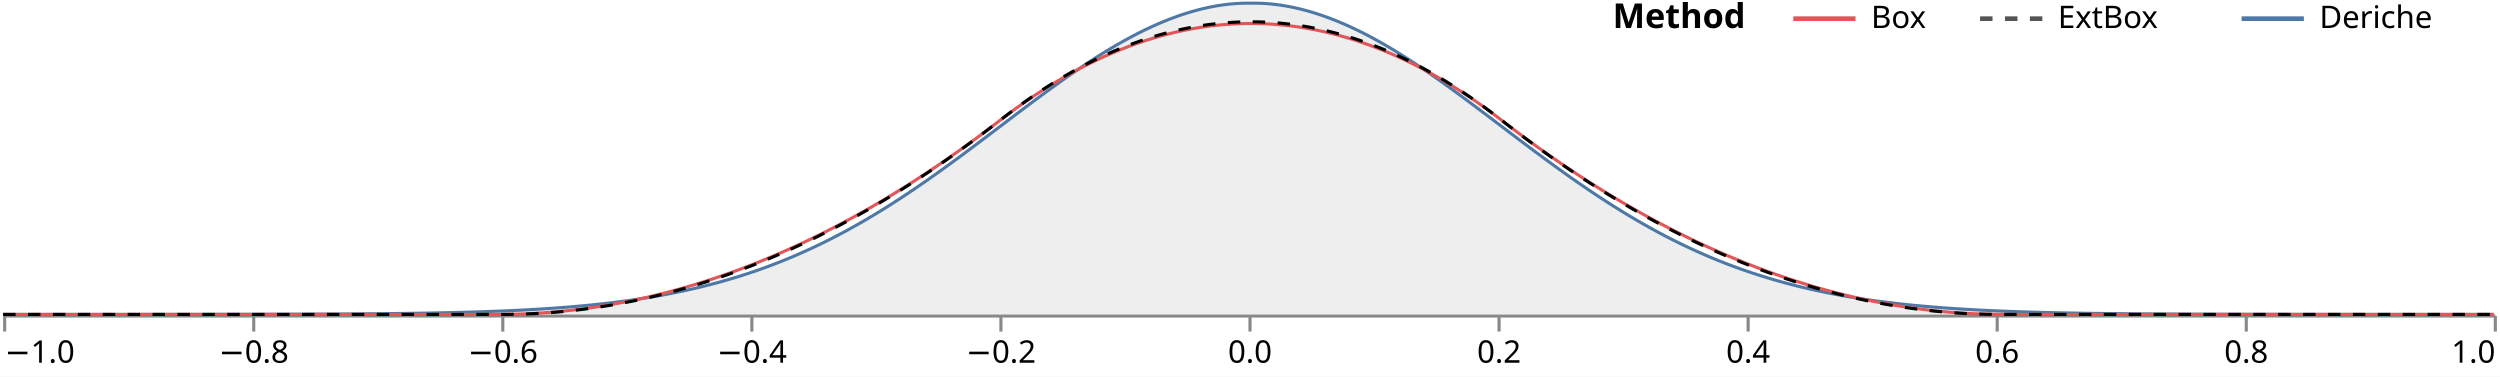
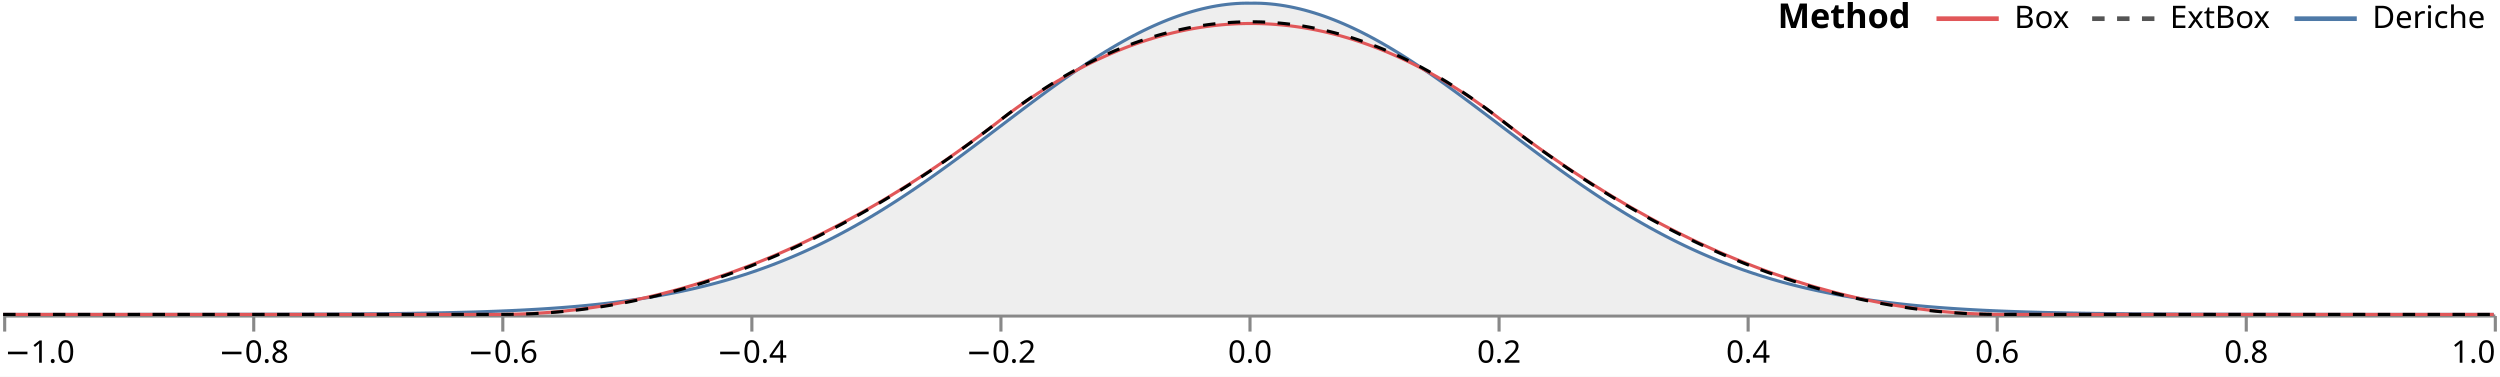
<svg xmlns="http://www.w3.org/2000/svg" version="1.1" class="marks" width="803" height="121" viewBox="0 0 803 121">
  <rect width="803" height="121" fill="white" />
  <g fill="none" stroke-miterlimit="10" transform="translate(1,1)">
    <g class="mark-group role-frame root" role="graphics-object" aria-roledescription="group mark container">
      <g transform="translate(0,0)">
        <path class="background" aria-hidden="true" d="M0,0h800v100h-800Z" />
        <g>
          <g class="mark-group role-axis" role="graphics-symbol" aria-roledescription="axis" aria-label="X-axis for a linear scale with values from −1.0 to 1.0">
            <g transform="translate(0.5,100.5)">
              <path class="background" aria-hidden="true" d="M0,0h0v0h0Z" pointer-events="none" />
              <g>
                <g class="mark-rule role-axis-tick" pointer-events="none">
                  <line transform="translate(0,0)" x2="0" y2="5" stroke="#888" stroke-width="1" opacity="1" />
                  <line transform="translate(80,0)" x2="0" y2="5" stroke="#888" stroke-width="1" opacity="1" />
                  <line transform="translate(160,0)" x2="0" y2="5" stroke="#888" stroke-width="1" opacity="1" />
                  <line transform="translate(240,0)" x2="0" y2="5" stroke="#888" stroke-width="1" opacity="1" />
                  <line transform="translate(320,0)" x2="0" y2="5" stroke="#888" stroke-width="1" opacity="1" />
                  <line transform="translate(400,0)" x2="0" y2="5" stroke="#888" stroke-width="1" opacity="1" />
                  <line transform="translate(480,0)" x2="0" y2="5" stroke="#888" stroke-width="1" opacity="1" />
                  <line transform="translate(560,0)" x2="0" y2="5" stroke="#888" stroke-width="1" opacity="1" />
                  <line transform="translate(640,0)" x2="0" y2="5" stroke="#888" stroke-width="1" opacity="1" />
                  <line transform="translate(720,0)" x2="0" y2="5" stroke="#888" stroke-width="1" opacity="1" />
                  <line transform="translate(800,0)" x2="0" y2="5" stroke="#888" stroke-width="1" opacity="1" />
                </g>
                <g class="mark-text role-axis-label" pointer-events="none">
                  <text text-anchor="start" transform="translate(0,15)" font-family="sans-serif" font-size="10px" fill="#000" opacity="1">−1.0</text>
                  <text text-anchor="middle" transform="translate(80,15)" font-family="sans-serif" font-size="10px" fill="#000" opacity="1">−0.8</text>
                  <text text-anchor="middle" transform="translate(160,15)" font-family="sans-serif" font-size="10px" fill="#000" opacity="1">−0.6</text>
                  <text text-anchor="middle" transform="translate(240,15)" font-family="sans-serif" font-size="10px" fill="#000" opacity="1">−0.4</text>
                  <text text-anchor="middle" transform="translate(320,15)" font-family="sans-serif" font-size="10px" fill="#000" opacity="1">−0.2</text>
                  <text text-anchor="middle" transform="translate(400,15)" font-family="sans-serif" font-size="10px" fill="#000" opacity="1">0.0</text>
                  <text text-anchor="middle" transform="translate(480,15)" font-family="sans-serif" font-size="10px" fill="#000" opacity="1">0.2</text>
                  <text text-anchor="middle" transform="translate(560,15)" font-family="sans-serif" font-size="10px" fill="#000" opacity="1">0.4</text>
                  <text text-anchor="middle" transform="translate(640,15)" font-family="sans-serif" font-size="10px" fill="#000" opacity="1">0.6</text>
                  <text text-anchor="middle" transform="translate(720,15)" font-family="sans-serif" font-size="10px" fill="#000" opacity="1">0.8</text>
                  <text text-anchor="end" transform="translate(800,15)" font-family="sans-serif" font-size="10px" fill="#000" opacity="1">1.0</text>
                </g>
                <g class="mark-rule role-axis-domain" pointer-events="none">
                  <line transform="translate(0,0)" x2="800" y2="0" stroke="#888" stroke-width="1" opacity="1" />
                </g>
              </g>
              <path class="foreground" aria-hidden="true" d="" pointer-events="none" display="none" />
            </g>
          </g>
          <g class="mark-group role-scope layer_0_pathgroup" role="graphics-object" aria-roledescription="group mark container" />
          <g class="mark-area role-mark layer_1_marks" role="graphics-object" aria-roledescription="area mark container">
            <path aria-label="x: −1; y: 2.90485684982e-8" role="graphics-symbol" aria-roledescription="area mark" d="M0,99.989L1.566,99.989L3.131,99.989L4.697,99.989L6.262,99.989L7.828,99.989L9.393,99.989L10.959,99.989L12.524,99.989L14.09,99.989L15.656,99.989L17.221,99.988L18.787,99.988L20.352,99.988L21.918,99.988L23.483,99.988L25.049,99.988L26.614,99.988L28.18,99.987L29.746,99.987L31.311,99.987L32.877,99.987L34.442,99.987L36.008,99.986L37.573,99.986L39.139,99.986L40.705,99.985L42.27,99.985L43.836,99.985L45.401,99.984L46.967,99.984L48.532,99.983L50.098,99.983L51.663,99.982L53.229,99.981L54.795,99.981L56.36,99.98L57.926,99.979L59.491,99.978L61.057,99.977L62.622,99.976L64.188,99.975L65.753,99.973L67.319,99.972L68.885,99.971L70.45,99.969L72.016,99.967L73.581,99.965L75.147,99.963L76.712,99.961L78.278,99.959L79.843,99.956L81.409,99.954L82.975,99.951L84.54,99.948L86.106,99.944L87.671,99.941L89.237,99.937L90.802,99.933L92.368,99.929L93.933,99.924L95.499,99.919L97.065,99.913L98.63,99.907L100.196,99.901L101.761,99.894L103.327,99.887L104.892,99.88L106.458,99.871L108.023,99.863L109.589,99.853L111.155,99.843L112.72,99.833L114.286,99.821L115.851,99.809L117.417,99.796L118.982,99.782L120.548,99.768L122.114,99.752L123.679,99.735L125.245,99.718L126.81,99.699L128.376,99.679L129.941,99.658L131.507,99.635L133.072,99.611L134.638,99.586L136.204,99.559L137.769,99.53L139.335,99.5L140.9,99.468L142.466,99.434L144.031,99.398L145.597,99.36L147.162,99.319L148.728,99.277L150.294,99.232L151.859,99.184L153.425,99.134L154.99,99.081L156.556,99.025L158.121,98.966L159.687,98.904L161.252,98.839L162.818,98.77L164.384,98.697L165.949,98.621L167.515,98.541L169.08,98.456L170.646,98.368L172.211,98.274L173.777,98.176L175.342,98.074L176.908,97.966L178.474,97.853L180.039,97.734L181.605,97.61L183.17,97.48L184.736,97.344L186.301,97.202L187.867,97.053L189.432,96.897L190.998,96.734L192.564,96.564L194.129,96.386L195.695,96.201L197.26,96.008L198.826,95.806L200.391,95.596L201.957,95.377L203.523,95.149L205.088,94.911L206.654,94.664L208.219,94.408L209.785,94.141L211.35,93.863L212.916,93.575L214.481,93.276L216.047,92.965L217.613,92.643L219.178,92.31L220.744,91.964L222.309,91.605L223.875,91.234L225.44,90.85L227.006,90.453L228.571,90.043L230.137,89.618L231.703,89.18L233.268,88.728L234.834,88.261L236.399,87.779L237.965,87.283L239.53,86.771L241.096,86.244L242.661,85.701L244.227,85.143L245.793,84.568L247.358,83.978L248.924,83.371L250.489,82.748L252.055,82.109L253.62,81.452L255.186,80.779L256.751,80.089L258.317,79.382L259.883,78.659L261.448,77.918L263.014,77.16L264.579,76.385L266.145,75.593L267.71,74.784L269.276,73.959L270.841,73.116L272.407,72.257L273.973,71.381L275.538,70.489L277.104,69.581L278.669,68.657L280.235,67.716L281.8,66.761L283.366,65.79L284.932,64.804L286.497,63.804L288.063,62.789L289.628,61.76L291.194,60.718L292.759,59.663L294.325,58.596L295.89,57.516L297.456,56.425L299.022,55.322L300.587,54.21L302.153,53.087L303.718,51.956L305.284,50.816L306.849,49.668L308.415,48.512L309.98,47.351L311.546,46.183L313.112,45.011L314.677,43.835L316.243,42.655L317.808,41.473L319.374,40.289L320.939,39.105L322.505,37.921L324.07,36.738L325.636,35.556L327.202,34.378L328.767,33.204L330.333,32.035L331.898,30.872L333.464,29.715L335.029,28.567L336.595,27.427L338.16,26.297L339.726,25.178L341.292,24.072L342.857,22.978L344.423,21.898L345.988,20.833L347.554,19.785L349.119,18.753L350.685,17.74L352.25,16.746L353.816,15.771L355.382,14.818L356.947,13.887L358.513,12.979L360.078,12.095L361.644,11.236L363.209,10.403L364.775,9.596L366.341,8.817L367.906,8.066L369.472,7.345L371.037,6.653L372.603,5.992L374.168,5.362L375.734,4.765L377.299,4.2L378.865,3.669L380.431,3.172L381.996,2.709L383.562,2.281L385.127,1.889L386.693,1.533L388.258,1.213L389.824,0.93L391.389,0.684L392.955,0.476L394.521,0.305L396.086,0.171L397.652,0.076L399.217,0.019L400.783,0L402.348,0.019L403.914,0.076L405.479,0.171L407.045,0.305L408.611,0.476L410.176,0.684L411.742,0.93L413.307,1.213L414.873,1.533L416.438,1.889L418.004,2.281L419.569,2.709L421.135,3.172L422.701,3.669L424.266,4.2L425.832,4.765L427.397,5.362L428.963,5.992L430.528,6.653L432.094,7.345L433.659,8.066L435.225,8.817L436.791,9.596L438.356,10.403L439.922,11.236L441.487,12.095L443.053,12.979L444.618,13.887L446.184,14.818L447.75,15.771L449.315,16.746L450.881,17.74L452.446,18.753L454.012,19.785L455.577,20.833L457.143,21.898L458.708,22.978L460.274,24.072L461.84,25.178L463.405,26.297L464.971,27.427L466.536,28.567L468.102,29.715L469.667,30.872L471.233,32.035L472.798,33.204L474.364,34.378L475.93,35.556L477.495,36.738L479.061,37.921L480.626,39.105L482.192,40.289L483.757,41.473L485.323,42.655L486.888,43.835L488.454,45.011L490.02,46.183L491.585,47.351L493.151,48.512L494.716,49.668L496.282,50.816L497.847,51.956L499.413,53.087L500.978,54.21L502.544,55.322L504.11,56.425L505.675,57.516L507.241,58.596L508.806,59.663L510.372,60.718L511.937,61.76L513.503,62.789L515.068,63.804L516.634,64.804L518.2,65.79L519.765,66.761L521.331,67.716L522.896,68.657L524.462,69.581L526.027,70.489L527.593,71.381L529.159,72.257L530.724,73.116L532.29,73.959L533.855,74.784L535.421,75.593L536.986,76.385L538.552,77.16L540.117,77.918L541.683,78.659L543.249,79.382L544.814,80.089L546.38,80.779L547.945,81.452L549.511,82.109L551.076,82.748L552.642,83.371L554.207,83.978L555.773,84.568L557.339,85.143L558.904,85.701L560.47,86.244L562.035,86.771L563.601,87.283L565.166,87.779L566.732,88.261L568.297,88.728L569.863,89.18L571.429,89.618L572.994,90.043L574.56,90.453L576.125,90.85L577.691,91.234L579.256,91.605L580.822,91.964L582.387,92.31L583.953,92.643L585.519,92.965L587.084,93.276L588.65,93.575L590.215,93.863L591.781,94.141L593.346,94.408L594.912,94.664L596.477,94.911L598.043,95.149L599.609,95.377L601.174,95.596L602.74,95.806L604.305,96.008L605.871,96.201L607.436,96.386L609.002,96.564L610.568,96.734L612.133,96.897L613.699,97.053L615.264,97.202L616.83,97.344L618.395,97.48L619.961,97.61L621.526,97.734L623.092,97.853L624.658,97.966L626.223,98.074L627.789,98.176L629.354,98.274L630.92,98.368L632.485,98.456L634.051,98.541L635.616,98.621L637.182,98.697L638.748,98.77L640.313,98.839L641.879,98.904L643.444,98.966L645.01,99.025L646.575,99.081L648.141,99.134L649.706,99.184L651.272,99.232L652.838,99.277L654.403,99.319L655.969,99.36L657.534,99.398L659.1,99.434L660.665,99.468L662.231,99.5L663.796,99.53L665.362,99.559L666.928,99.586L668.493,99.611L670.059,99.635L671.624,99.658L673.19,99.679L674.755,99.699L676.321,99.718L677.886,99.735L679.452,99.752L681.018,99.768L682.583,99.782L684.149,99.796L685.714,99.809L687.28,99.821L688.845,99.833L690.411,99.843L691.977,99.853L693.542,99.863L695.108,99.871L696.673,99.88L698.239,99.887L699.804,99.894L701.37,99.901L702.935,99.907L704.501,99.913L706.067,99.919L707.632,99.924L709.198,99.929L710.763,99.933L712.329,99.937L713.894,99.941L715.46,99.944L717.025,99.948L718.591,99.951L720.157,99.954L721.722,99.956L723.288,99.959L724.853,99.961L726.419,99.963L727.984,99.965L729.55,99.967L731.115,99.969L732.681,99.971L734.247,99.972L735.812,99.973L737.378,99.975L738.943,99.976L740.509,99.977L742.074,99.978L743.64,99.979L745.205,99.98L746.771,99.981L748.337,99.981L749.902,99.982L751.468,99.983L753.033,99.983L754.599,99.984L756.164,99.984L757.73,99.985L759.295,99.985L760.861,99.985L762.427,99.986L763.992,99.986L765.558,99.986L767.123,99.987L768.689,99.987L770.254,99.987L771.82,99.987L773.386,99.987L774.951,99.988L776.517,99.988L778.082,99.988L779.648,99.988L781.213,99.988L782.779,99.988L784.344,99.988L785.91,99.989L787.476,99.989L789.041,99.989L790.607,99.989L792.172,99.989L793.738,99.989L795.303,99.989L796.869,99.989L798.434,99.989L800,99.989L800,99.99L798.434,99.99L796.869,99.99L795.303,99.99L793.738,99.99L792.172,99.99L790.607,99.99L789.041,99.99L787.476,99.99L785.91,99.99L784.344,99.99L782.779,99.99L781.213,99.99L779.648,99.99L778.082,99.99L776.517,99.99L774.951,99.99L773.386,99.99L771.82,99.99L770.254,99.99L768.689,99.99L767.123,99.99L765.558,99.99L763.992,99.99L762.427,99.99L760.861,99.99L759.295,99.99L757.73,99.99L756.164,99.99L754.599,99.99L753.033,99.99L751.468,99.99L749.902,99.99L748.337,99.99L746.771,99.99L745.205,99.99L743.64,99.99L742.074,99.99L740.509,99.99L738.943,99.99L737.378,99.99L735.812,99.99L734.247,99.99L732.681,99.99L731.115,99.99L729.55,99.99L727.984,99.99L726.419,99.99L724.853,99.99L723.288,99.99L721.722,99.99L720.157,99.99L718.591,99.99L717.025,99.99L715.46,99.99L713.894,99.99L712.329,99.99L710.763,99.99L709.198,99.99L707.632,99.99L706.067,99.99L704.501,99.99L702.935,99.99L701.37,99.99L699.804,99.99L698.239,99.99L696.673,99.99L695.108,99.99L693.542,99.99L691.977,99.99L690.411,99.99L688.845,99.99L687.28,99.99L685.714,99.99L684.149,99.99L682.583,99.99L681.018,99.99L679.452,99.99L677.886,99.99L676.321,99.99L674.755,99.99L673.19,99.99L671.624,99.99L670.059,99.99L668.493,99.99L666.928,99.99L665.362,99.99L663.796,99.99L662.231,99.99L660.665,99.99L659.1,99.99L657.534,99.99L655.969,99.99L654.403,99.99L652.838,99.99L651.272,99.99L649.706,99.99L648.141,99.99L646.575,99.99L645.01,99.99L643.444,99.99L641.879,99.99L640.313,99.99L638.748,99.99L637.182,99.99L635.616,99.99L634.051,99.99L632.485,99.99L630.92,99.99L629.354,99.99L627.789,99.99L626.223,99.99L624.658,99.99L623.092,99.99L621.526,99.99L619.961,99.99L618.395,99.99L616.83,99.99L615.264,99.99L613.699,99.99L612.133,99.99L610.568,99.99L609.002,99.99L607.436,99.99L605.871,99.99L604.305,99.99L602.74,99.99L601.174,99.99L599.609,99.99L598.043,99.99L596.477,99.99L594.912,99.99L593.346,99.99L591.781,99.99L590.215,99.99L588.65,99.99L587.084,99.99L585.519,99.99L583.953,99.99L582.387,99.99L580.822,99.99L579.256,99.99L577.691,99.99L576.125,99.99L574.56,99.99L572.994,99.99L571.429,99.99L569.863,99.99L568.297,99.99L566.732,99.99L565.166,99.99L563.601,99.99L562.035,99.99L560.47,99.99L558.904,99.99L557.339,99.99L555.773,99.99L554.207,99.99L552.642,99.99L551.076,99.99L549.511,99.99L547.945,99.99L546.38,99.99L544.814,99.99L543.249,99.99L541.683,99.99L540.117,99.99L538.552,99.99L536.986,99.99L535.421,99.99L533.855,99.99L532.29,99.99L530.724,99.99L529.159,99.99L527.593,99.99L526.027,99.99L524.462,99.99L522.896,99.99L521.331,99.99L519.765,99.99L518.2,99.99L516.634,99.99L515.068,99.99L513.503,99.99L511.937,99.99L510.372,99.99L508.806,99.99L507.241,99.99L505.675,99.99L504.11,99.99L502.544,99.99L500.978,99.99L499.413,99.99L497.847,99.99L496.282,99.99L494.716,99.99L493.151,99.99L491.585,99.99L490.02,99.99L488.454,99.99L486.888,99.99L485.323,99.99L483.757,99.99L482.192,99.99L480.626,99.99L479.061,99.99L477.495,99.99L475.93,99.99L474.364,99.99L472.798,99.99L471.233,99.99L469.667,99.99L468.102,99.99L466.536,99.99L464.971,99.99L463.405,99.99L461.84,99.99L460.274,99.99L458.708,99.99L457.143,99.99L455.577,99.99L454.012,99.99L452.446,99.99L450.881,99.99L449.315,99.99L447.75,99.99L446.184,99.99L444.618,99.99L443.053,99.99L441.487,99.99L439.922,99.99L438.356,99.99L436.791,99.99L435.225,99.99L433.659,99.99L432.094,99.99L430.528,99.99L428.963,99.99L427.397,99.99L425.832,99.99L424.266,99.99L422.701,99.99L421.135,99.99L419.569,99.99L418.004,99.99L416.438,99.99L414.873,99.99L413.307,99.99L411.742,99.99L410.176,99.99L408.611,99.99L407.045,99.99L405.479,99.99L403.914,99.99L402.348,99.99L400.783,99.99L399.217,99.99L397.652,99.99L396.086,99.99L394.521,99.99L392.955,99.99L391.389,99.99L389.824,99.99L388.258,99.99L386.693,99.99L385.127,99.99L383.562,99.99L381.996,99.99L380.431,99.99L378.865,99.99L377.299,99.99L375.734,99.99L374.168,99.99L372.603,99.99L371.037,99.99L369.472,99.99L367.906,99.99L366.341,99.99L364.775,99.99L363.209,99.99L361.644,99.99L360.078,99.99L358.513,99.99L356.947,99.99L355.382,99.99L353.816,99.99L352.25,99.99L350.685,99.99L349.119,99.99L347.554,99.99L345.988,99.99L344.423,99.99L342.857,99.99L341.292,99.99L339.726,99.99L338.16,99.99L336.595,99.99L335.029,99.99L333.464,99.99L331.898,99.99L330.333,99.99L328.767,99.99L327.202,99.99L325.636,99.99L324.07,99.99L322.505,99.99L320.939,99.99L319.374,99.99L317.808,99.99L316.243,99.99L314.677,99.99L313.112,99.99L311.546,99.99L309.98,99.99L308.415,99.99L306.849,99.99L305.284,99.99L303.718,99.99L302.153,99.99L300.587,99.99L299.022,99.99L297.456,99.99L295.89,99.99L294.325,99.99L292.759,99.99L291.194,99.99L289.628,99.99L288.063,99.99L286.497,99.99L284.932,99.99L283.366,99.99L281.8,99.99L280.235,99.99L278.669,99.99L277.104,99.99L275.538,99.99L273.973,99.99L272.407,99.99L270.841,99.99L269.276,99.99L267.71,99.99L266.145,99.99L264.579,99.99L263.014,99.99L261.448,99.99L259.883,99.99L258.317,99.99L256.751,99.99L255.186,99.99L253.62,99.99L252.055,99.99L250.489,99.99L248.924,99.99L247.358,99.99L245.793,99.99L244.227,99.99L242.661,99.99L241.096,99.99L239.53,99.99L237.965,99.99L236.399,99.99L234.834,99.99L233.268,99.99L231.703,99.99L230.137,99.99L228.571,99.99L227.006,99.99L225.44,99.99L223.875,99.99L222.309,99.99L220.744,99.99L219.178,99.99L217.613,99.99L216.047,99.99L214.481,99.99L212.916,99.99L211.35,99.99L209.785,99.99L208.219,99.99L206.654,99.99L205.088,99.99L203.523,99.99L201.957,99.99L200.391,99.99L198.826,99.99L197.26,99.99L195.695,99.99L194.129,99.99L192.564,99.99L190.998,99.99L189.432,99.99L187.867,99.99L186.301,99.99L184.736,99.99L183.17,99.99L181.605,99.99L180.039,99.99L178.474,99.99L176.908,99.99L175.342,99.99L173.777,99.99L172.211,99.99L170.646,99.99L169.08,99.99L167.515,99.99L165.949,99.99L164.384,99.99L162.818,99.99L161.252,99.99L159.687,99.99L158.121,99.99L156.556,99.99L154.99,99.99L153.425,99.99L151.859,99.99L150.294,99.99L148.728,99.99L147.162,99.99L145.597,99.99L144.031,99.99L142.466,99.99L140.9,99.99L139.335,99.99L137.769,99.99L136.204,99.99L134.638,99.99L133.072,99.99L131.507,99.99L129.941,99.99L128.376,99.99L126.81,99.99L125.245,99.99L123.679,99.99L122.114,99.99L120.548,99.99L118.982,99.99L117.417,99.99L115.851,99.99L114.286,99.99L112.72,99.99L111.155,99.99L109.589,99.99L108.023,99.99L106.458,99.99L104.892,99.99L103.327,99.99L101.761,99.99L100.196,99.99L98.63,99.99L97.065,99.99L95.499,99.99L93.933,99.99L92.368,99.99L90.802,99.99L89.237,99.99L87.671,99.99L86.106,99.99L84.54,99.99L82.975,99.99L81.409,99.99L79.843,99.99L78.278,99.99L76.712,99.99L75.147,99.99L73.581,99.99L72.016,99.99L70.45,99.99L68.885,99.99L67.319,99.99L65.753,99.99L64.188,99.99L62.622,99.99L61.057,99.99L59.491,99.99L57.926,99.99L56.36,99.99L54.795,99.99L53.229,99.99L51.663,99.99L50.098,99.99L48.532,99.99L46.967,99.99L45.401,99.99L43.836,99.99L42.27,99.99L40.705,99.99L39.139,99.99L37.573,99.99L36.008,99.99L34.442,99.99L32.877,99.99L31.311,99.99L29.746,99.99L28.18,99.99L26.614,99.99L25.049,99.99L23.483,99.99L21.918,99.99L20.352,99.99L18.787,99.99L17.221,99.99L15.656,99.99L14.09,99.99L12.524,99.99L10.959,99.99L9.393,99.99L7.828,99.99L6.262,99.99L4.697,99.99L3.131,99.99L1.566,99.99L0,99.99Z" fill="#ddd" opacity="0.5" />
          </g>
          <g class="mark-line role-mark layer_2_marks" role="graphics-object" aria-roledescription="line mark container">
            <path aria-label="x: −1; y: −8.17079139354e-7" role="graphics-symbol" aria-roledescription="line mark" d="M0,100L1.566,100L3.131,99.999L4.697,99.999L6.262,99.999L7.828,99.998L9.393,99.998L10.959,99.997L12.524,99.997L14.09,99.996L15.656,99.996L17.221,99.995L18.787,99.995L20.352,99.994L21.918,99.993L23.483,99.993L25.049,99.992L26.614,99.991L28.18,99.991L29.746,99.99L31.311,99.989L32.877,99.988L34.442,99.988L36.008,99.987L37.573,99.986L39.139,99.985L40.705,99.984L42.27,99.983L43.836,99.982L45.401,99.981L46.967,99.98L48.532,99.979L50.098,99.978L51.663,99.977L53.229,99.976L54.795,99.974L56.36,99.973L57.926,99.972L59.491,99.97L61.057,99.969L62.622,99.967L64.188,99.966L65.753,99.964L67.319,99.962L68.885,99.96L70.45,99.959L72.016,99.957L73.581,99.954L75.147,99.952L76.712,99.95L78.278,99.947L79.843,99.945L81.409,99.942L82.975,99.939L84.54,99.936L86.106,99.932L87.671,99.929L89.237,99.925L90.802,99.921L92.368,99.917L93.933,99.912L95.499,99.907L97.065,99.902L98.63,99.896L100.196,99.89L101.761,99.884L103.327,99.877L104.892,99.87L106.458,99.862L108.023,99.854L109.589,99.845L111.155,99.836L112.72,99.825L114.286,99.815L115.851,99.803L117.417,99.791L118.982,99.778L120.548,99.764L122.114,99.749L123.679,99.733L125.245,99.716L126.81,99.698L128.376,99.678L129.941,99.658L131.507,99.636L133.072,99.613L134.638,99.588L136.204,99.562L137.769,99.534L139.335,99.505L140.9,99.473L142.466,99.44L144.031,99.404L145.597,99.367L147.162,99.327L148.728,99.285L150.294,99.241L151.859,99.194L153.425,99.144L154.99,99.092L156.556,99.036L158.121,98.977L159.687,98.916L161.252,98.85L162.818,98.782L164.384,98.709L165.949,98.633L167.515,98.553L169.08,98.468L170.646,98.379L172.211,98.286L173.777,98.188L175.342,98.085L176.908,97.976L178.474,97.863L180.039,97.744L181.605,97.619L183.17,97.489L184.736,97.352L186.301,97.209L187.867,97.059L189.432,96.902L190.998,96.739L192.564,96.568L194.129,96.389L195.695,96.203L197.26,96.009L198.826,95.806L200.391,95.595L201.957,95.375L203.523,95.146L205.088,94.907L206.654,94.659L208.219,94.401L209.785,94.133L211.35,93.855L212.916,93.566L214.481,93.266L216.047,92.954L217.613,92.631L219.178,92.297L220.744,91.95L222.309,91.591L223.875,91.22L225.44,90.835L227.006,90.437L228.571,90.027L230.137,89.602L231.703,89.163L233.268,88.711L234.834,88.244L236.399,87.762L237.965,87.266L239.53,86.754L241.096,86.227L242.661,85.685L244.227,85.127L245.793,84.553L247.358,83.964L248.924,83.358L250.489,82.735L252.055,82.096L253.62,81.441L255.186,80.769L256.751,80.08L258.317,79.374L259.883,78.651L261.448,77.912L263.014,77.155L264.579,76.381L266.145,75.59L267.71,74.783L269.276,73.958L270.841,73.116L272.407,72.258L273.973,71.383L275.538,70.492L277.104,69.584L278.669,68.661L280.235,67.721L281.8,66.766L283.366,65.795L284.932,64.809L286.497,63.809L288.063,62.794L289.628,61.765L291.194,60.723L292.759,59.667L294.325,58.599L295.89,57.518L297.456,56.426L299.022,55.322L300.587,54.208L302.153,53.084L303.718,51.951L305.284,50.809L306.849,49.659L308.415,48.502L309.98,47.338L311.546,46.169L313.112,44.995L314.677,43.816L316.243,42.634L317.808,41.45L319.374,40.264L320.939,39.078L322.505,37.892L324.07,36.707L325.636,35.524L327.202,34.344L328.767,33.169L330.333,31.998L331.898,30.834L333.464,29.677L335.029,28.528L336.595,27.388L338.16,26.259L339.726,25.14L341.292,24.034L342.857,22.941L344.423,21.863L345.988,20.8L347.554,19.753L349.119,18.723L350.685,17.712L352.25,16.72L353.816,15.748L355.382,14.797L356.947,13.869L358.513,12.963L360.078,12.081L361.644,11.224L363.209,10.392L364.775,9.587L366.341,8.808L367.906,8.058L369.472,7.336L371.037,6.644L372.603,5.981L374.168,5.35L375.734,4.75L377.299,4.182L378.865,3.646L380.431,3.145L381.996,2.677L383.562,2.244L385.127,1.847L386.693,1.487L388.258,1.163L389.824,0.877L391.389,0.631L392.955,0.424L394.521,0.258L396.086,0.134L397.652,0.053L399.217,0.018L400.783,0.028L402.348,0.018L403.914,0.053L405.479,0.134L407.045,0.258L408.611,0.424L410.176,0.631L411.742,0.877L413.307,1.163L414.873,1.487L416.438,1.847L418.004,2.244L419.569,2.677L421.135,3.145L422.701,3.646L424.266,4.182L425.832,4.75L427.397,5.35L428.963,5.981L430.528,6.644L432.094,7.336L433.659,8.058L435.225,8.808L436.791,9.587L438.356,10.392L439.922,11.224L441.487,12.081L443.053,12.963L444.618,13.869L446.184,14.797L447.75,15.748L449.315,16.72L450.881,17.712L452.446,18.723L454.012,19.753L455.577,20.8L457.143,21.863L458.708,22.941L460.274,24.034L461.84,25.14L463.405,26.259L464.971,27.388L466.536,28.528L468.102,29.677L469.667,30.834L471.233,31.998L472.798,33.169L474.364,34.344L475.93,35.524L477.495,36.707L479.061,37.892L480.626,39.078L482.192,40.264L483.757,41.45L485.323,42.634L486.888,43.816L488.454,44.995L490.02,46.169L491.585,47.338L493.151,48.502L494.716,49.659L496.282,50.809L497.847,51.951L499.413,53.084L500.978,54.208L502.544,55.322L504.11,56.426L505.675,57.518L507.241,58.599L508.806,59.667L510.372,60.723L511.937,61.765L513.503,62.794L515.068,63.809L516.634,64.809L518.2,65.795L519.765,66.766L521.331,67.721L522.896,68.661L524.462,69.584L526.027,70.492L527.593,71.383L529.159,72.258L530.724,73.116L532.29,73.958L533.855,74.783L535.421,75.59L536.986,76.381L538.552,77.155L540.117,77.912L541.683,78.651L543.249,79.374L544.814,80.08L546.38,80.769L547.945,81.441L549.511,82.096L551.076,82.735L552.642,83.358L554.207,83.964L555.773,84.553L557.339,85.127L558.904,85.685L560.47,86.227L562.035,86.754L563.601,87.266L565.166,87.762L566.732,88.244L568.297,88.711L569.863,89.163L571.429,89.602L572.994,90.027L574.56,90.437L576.125,90.835L577.691,91.22L579.256,91.591L580.822,91.95L582.387,92.297L583.953,92.631L585.519,92.954L587.084,93.266L588.65,93.566L590.215,93.855L591.781,94.133L593.346,94.401L594.912,94.659L596.477,94.907L598.043,95.146L599.609,95.375L601.174,95.595L602.74,95.806L604.305,96.009L605.871,96.203L607.436,96.389L609.002,96.568L610.568,96.739L612.133,96.902L613.699,97.059L615.264,97.209L616.83,97.352L618.395,97.489L619.961,97.619L621.526,97.744L623.092,97.863L624.658,97.976L626.223,98.085L627.789,98.188L629.354,98.286L630.92,98.379L632.485,98.468L634.051,98.553L635.616,98.633L637.182,98.709L638.748,98.782L640.313,98.85L641.879,98.916L643.444,98.977L645.01,99.036L646.575,99.092L648.141,99.144L649.706,99.194L651.272,99.241L652.838,99.285L654.403,99.327L655.969,99.367L657.534,99.404L659.1,99.44L660.665,99.473L662.231,99.505L663.796,99.534L665.362,99.562L666.928,99.588L668.493,99.613L670.059,99.636L671.624,99.658L673.19,99.678L674.755,99.698L676.321,99.716L677.886,99.733L679.452,99.749L681.018,99.764L682.583,99.778L684.149,99.791L685.714,99.803L687.28,99.815L688.845,99.825L690.411,99.836L691.977,99.845L693.542,99.854L695.108,99.862L696.673,99.87L698.239,99.877L699.804,99.884L701.37,99.89L702.935,99.896L704.501,99.902L706.067,99.907L707.632,99.912L709.198,99.917L710.763,99.921L712.329,99.925L713.894,99.929L715.46,99.932L717.025,99.936L718.591,99.939L720.157,99.942L721.722,99.945L723.288,99.947L724.853,99.95L726.419,99.952L727.984,99.954L729.55,99.957L731.115,99.959L732.681,99.96L734.247,99.962L735.812,99.964L737.378,99.966L738.943,99.967L740.509,99.969L742.074,99.97L743.64,99.972L745.205,99.973L746.771,99.974L748.337,99.976L749.902,99.977L751.468,99.978L753.033,99.979L754.599,99.98L756.164,99.981L757.73,99.982L759.295,99.983L760.861,99.984L762.427,99.985L763.992,99.986L765.558,99.987L767.123,99.988L768.689,99.988L770.254,99.989L771.82,99.99L773.386,99.991L774.951,99.991L776.517,99.992L778.082,99.993L779.648,99.993L781.213,99.994L782.779,99.995L784.344,99.995L785.91,99.996L787.476,99.996L789.041,99.997L790.607,99.997L792.172,99.998L793.738,99.998L795.303,99.999L796.869,99.999L798.434,99.999L800,100" stroke="#4e79a7" stroke-width="1" />
          </g>
          <g class="mark-line role-mark layer_3_marks" role="graphics-object" aria-roledescription="line mark container">
            <path aria-label="x: −1; y: 0" role="graphics-symbol" aria-roledescription="line mark" d="M0,99.99L1.566,99.99L3.131,99.99L4.697,99.99L6.262,99.99L7.828,99.99L9.393,99.99L10.959,99.99L12.524,99.99L14.09,99.99L15.656,99.99L17.221,99.99L18.787,99.99L20.352,99.99L21.918,99.99L23.483,99.99L25.049,99.99L26.614,99.99L28.18,99.99L29.746,99.99L31.311,99.99L32.877,99.99L34.442,99.99L36.008,99.99L37.573,99.99L39.139,99.99L40.705,99.99L42.27,99.99L43.836,99.99L45.401,99.99L46.967,99.99L48.532,99.99L50.098,99.99L51.663,99.99L53.229,99.99L54.795,99.99L56.36,99.99L57.926,99.99L59.491,99.99L61.057,99.99L62.622,99.99L64.188,99.99L65.753,99.99L67.319,99.99L68.885,99.99L70.45,99.99L72.016,99.99L73.581,99.99L75.147,99.99L76.712,99.99L78.278,99.99L79.843,99.99L81.409,99.99L82.975,99.99L84.54,99.99L86.106,99.99L87.671,99.99L89.237,99.99L90.802,99.99L92.368,99.99L93.933,99.99L95.499,99.99L97.065,99.99L98.63,99.99L100.196,99.99L101.761,99.99L103.327,99.99L104.892,99.99L106.458,99.99L108.023,99.99L109.589,99.99L111.155,99.99L112.72,99.99L114.286,99.99L115.851,99.99L117.417,99.99L118.982,99.99L120.548,99.99L122.114,99.99L123.679,99.99L125.245,99.99L126.81,99.99L128.376,99.99L129.941,99.99L131.507,99.99L133.072,99.99L134.638,99.99L136.204,99.99L137.769,99.99L139.335,99.99L140.9,99.99L142.466,99.99L144.031,99.99L145.597,99.99L147.162,99.99L148.728,99.99L150.294,99.99L151.859,99.99L153.425,99.99L154.99,99.99L156.556,99.99L158.121,99.99L159.687,99.99L161.252,99.978L162.818,99.954L164.384,99.919L165.949,99.872L167.515,99.813L169.08,99.743L170.646,99.661L172.211,99.567L173.777,99.461L175.342,99.344L176.908,99.214L178.474,99.073L180.039,98.921L181.605,98.756L183.17,98.58L184.736,98.392L186.301,98.193L187.867,97.981L189.432,97.758L190.998,97.523L192.564,97.277L194.129,97.018L195.695,96.748L197.26,96.466L198.826,96.173L200.391,95.867L201.957,95.55L203.523,95.222L205.088,94.881L206.654,94.529L208.219,94.165L209.785,93.789L211.35,93.401L212.916,93.002L214.481,92.591L216.047,92.168L217.613,91.734L219.178,91.287L220.744,90.829L222.309,90.36L223.875,89.878L225.44,89.385L227.006,88.88L228.571,88.363L230.137,87.835L231.703,87.294L233.268,86.742L234.834,86.179L236.399,85.603L237.965,85.016L239.53,84.417L241.096,83.807L242.661,83.184L244.227,82.55L245.793,81.904L247.358,81.246L248.924,80.577L250.489,79.896L252.055,79.203L253.62,78.498L255.186,77.782L256.751,77.054L258.317,76.314L259.883,75.562L261.448,74.799L263.014,74.024L264.579,73.237L266.145,72.439L267.71,71.628L269.276,70.806L270.841,69.972L272.407,69.127L273.973,68.269L275.538,67.4L277.104,66.52L278.669,65.627L280.235,64.723L281.8,63.807L283.366,62.879L284.932,61.94L286.497,60.988L288.063,60.025L289.628,59.051L291.194,58.064L292.759,57.066L294.325,56.056L295.89,55.034L297.456,54.001L299.022,52.955L300.587,51.899L302.153,50.83L303.718,49.749L305.284,48.657L306.849,47.553L308.415,46.438L309.98,45.31L311.546,44.171L313.112,43.02L314.677,41.858L316.243,40.683L317.808,39.497L319.374,38.299L320.939,37.09L322.505,35.903L324.07,34.741L325.636,33.602L327.202,32.486L328.767,31.394L330.333,30.325L331.898,29.28L333.464,28.258L335.029,27.26L336.595,26.285L338.16,25.334L339.726,24.406L341.292,23.502L342.857,22.621L344.423,21.764L345.988,20.93L347.554,20.12L349.119,19.333L350.685,18.57L352.25,17.83L353.816,17.113L355.382,16.42L356.947,15.751L358.513,15.105L360.078,14.483L361.644,13.884L363.209,13.308L364.775,12.756L366.341,12.228L367.906,11.723L369.472,11.241L371.037,10.783L372.603,10.349L374.168,9.938L375.734,9.55L377.299,9.186L378.865,8.846L380.431,8.529L381.996,8.235L383.562,7.965L385.127,7.718L386.693,7.495L388.258,7.296L389.824,7.119L391.389,6.967L392.955,6.837L394.521,6.732L396.086,6.65L397.652,6.591L399.217,6.556L400.783,6.544L402.348,6.556L403.914,6.591L405.479,6.65L407.045,6.732L408.611,6.837L410.176,6.967L411.742,7.119L413.307,7.296L414.873,7.495L416.438,7.718L418.004,7.965L419.569,8.235L421.135,8.529L422.701,8.846L424.266,9.186L425.832,9.55L427.397,9.938L428.963,10.349L430.528,10.783L432.094,11.241L433.659,11.723L435.225,12.228L436.791,12.756L438.356,13.308L439.922,13.884L441.487,14.483L443.053,15.105L444.618,15.751L446.184,16.42L447.75,17.113L449.315,17.83L450.881,18.57L452.446,19.333L454.012,20.12L455.577,20.93L457.143,21.764L458.708,22.621L460.274,23.502L461.84,24.406L463.405,25.334L464.971,26.285L466.536,27.26L468.102,28.258L469.667,29.28L471.233,30.325L472.798,31.394L474.364,32.486L475.93,33.602L477.495,34.741L479.061,35.903L480.626,37.09L482.192,38.299L483.757,39.497L485.323,40.683L486.888,41.858L488.454,43.02L490.02,44.171L491.585,45.31L493.151,46.438L494.716,47.553L496.282,48.657L497.847,49.749L499.413,50.83L500.978,51.899L502.544,52.955L504.11,54.001L505.675,55.034L507.241,56.056L508.806,57.066L510.372,58.064L511.937,59.051L513.503,60.025L515.068,60.988L516.634,61.94L518.2,62.879L519.765,63.807L521.331,64.723L522.896,65.627L524.462,66.52L526.027,67.4L527.593,68.269L529.159,69.127L530.724,69.972L532.29,70.806L533.855,71.628L535.421,72.439L536.986,73.237L538.552,74.024L540.117,74.799L541.683,75.562L543.249,76.314L544.814,77.054L546.38,77.782L547.945,78.498L549.511,79.203L551.076,79.896L552.642,80.577L554.207,81.246L555.773,81.904L557.339,82.55L558.904,83.184L560.47,83.807L562.035,84.417L563.601,85.016L565.166,85.603L566.732,86.179L568.297,86.742L569.863,87.294L571.429,87.835L572.994,88.363L574.56,88.88L576.125,89.385L577.691,89.878L579.256,90.36L580.822,90.829L582.387,91.287L583.953,91.734L585.519,92.168L587.084,92.591L588.65,93.002L590.215,93.401L591.781,93.789L593.346,94.165L594.912,94.529L596.477,94.881L598.043,95.222L599.609,95.55L601.174,95.867L602.74,96.173L604.305,96.466L605.871,96.748L607.436,97.018L609.002,97.277L610.568,97.523L612.133,97.758L613.699,97.981L615.264,98.193L616.83,98.392L618.395,98.58L619.961,98.756L621.526,98.921L623.092,99.073L624.658,99.214L626.223,99.344L627.789,99.461L629.354,99.567L630.92,99.661L632.485,99.743L634.051,99.813L635.616,99.872L637.182,99.919L638.748,99.954L640.313,99.978L641.879,99.99L643.444,99.99L645.01,99.99L646.575,99.99L648.141,99.99L649.706,99.99L651.272,99.99L652.838,99.99L654.403,99.99L655.969,99.99L657.534,99.99L659.1,99.99L660.665,99.99L662.231,99.99L663.796,99.99L665.362,99.99L666.928,99.99L668.493,99.99L670.059,99.99L671.624,99.99L673.19,99.99L674.755,99.99L676.321,99.99L677.886,99.99L679.452,99.99L681.018,99.99L682.583,99.99L684.149,99.99L685.714,99.99L687.28,99.99L688.845,99.99L690.411,99.99L691.977,99.99L693.542,99.99L695.108,99.99L696.673,99.99L698.239,99.99L699.804,99.99L701.37,99.99L702.935,99.99L704.501,99.99L706.067,99.99L707.632,99.99L709.198,99.99L710.763,99.99L712.329,99.99L713.894,99.99L715.46,99.99L717.025,99.99L718.591,99.99L720.157,99.99L721.722,99.99L723.288,99.99L724.853,99.99L726.419,99.99L727.984,99.99L729.55,99.99L731.115,99.99L732.681,99.99L734.247,99.99L735.812,99.99L737.378,99.99L738.943,99.99L740.509,99.99L742.074,99.99L743.64,99.99L745.205,99.99L746.771,99.99L748.337,99.99L749.902,99.99L751.468,99.99L753.033,99.99L754.599,99.99L756.164,99.99L757.73,99.99L759.295,99.99L760.861,99.99L762.427,99.99L763.992,99.99L765.558,99.99L767.123,99.99L768.689,99.99L770.254,99.99L771.82,99.99L773.386,99.99L774.951,99.99L776.517,99.99L778.082,99.99L779.648,99.99L781.213,99.99L782.779,99.99L784.344,99.99L785.91,99.99L787.476,99.99L789.041,99.99L790.607,99.99L792.172,99.99L793.738,99.99L795.303,99.99L796.869,99.99L798.434,99.99L800,99.99" stroke="#e15759" stroke-width="1" />
          </g>
          <g class="mark-line role-mark layer_4_marks" role="graphics-object" aria-roledescription="line mark container">
            <path aria-label="x: −1; y: 0" role="graphics-symbol" aria-roledescription="line mark" d="M0,99.99L1.566,99.99L3.131,99.99L4.697,99.99L6.262,99.99L7.828,99.99L9.393,99.99L10.959,99.99L12.524,99.99L14.09,99.99L15.656,99.99L17.221,99.99L18.787,99.99L20.352,99.99L21.918,99.99L23.483,99.99L25.049,99.99L26.614,99.99L28.18,99.99L29.746,99.99L31.311,99.99L32.877,99.99L34.442,99.99L36.008,99.99L37.573,99.99L39.139,99.99L40.705,99.99L42.27,99.99L43.836,99.99L45.401,99.99L46.967,99.99L48.532,99.99L50.098,99.99L51.663,99.99L53.229,99.99L54.795,99.99L56.36,99.99L57.926,99.99L59.491,99.99L61.057,99.99L62.622,99.99L64.188,99.99L65.753,99.99L67.319,99.99L68.885,99.99L70.45,99.99L72.016,99.99L73.581,99.99L75.147,99.99L76.712,99.99L78.278,99.99L79.843,99.99L81.409,99.99L82.975,99.99L84.54,99.99L86.106,99.99L87.671,99.99L89.237,99.99L90.802,99.99L92.368,99.99L93.933,99.99L95.499,99.99L97.065,99.99L98.63,99.99L100.196,99.99L101.761,99.99L103.327,99.99L104.892,99.99L106.458,99.99L108.023,99.99L109.589,99.99L111.155,99.99L112.72,99.99L114.286,99.99L115.851,99.99L117.417,99.99L118.982,99.99L120.548,99.99L122.114,99.99L123.679,99.99L125.245,99.99L126.81,99.99L128.376,99.99L129.941,99.99L131.507,99.99L133.072,99.99L134.638,99.99L136.204,99.99L137.769,99.99L139.335,99.99L140.9,99.99L142.466,99.99L144.031,99.99L145.597,99.99L147.162,99.99L148.728,99.99L150.294,99.99L151.859,99.99L153.425,99.99L154.99,99.99L156.556,99.99L158.121,99.99L159.687,99.99L161.252,99.985L162.818,99.972L164.384,99.947L165.949,99.91L167.515,99.861L169.08,99.801L170.646,99.728L172.211,99.643L173.777,99.546L175.342,99.438L176.908,99.317L178.474,99.185L180.039,99.04L181.605,98.884L183.17,98.715L184.736,98.535L186.301,98.342L187.867,98.138L189.432,97.922L190.998,97.694L192.564,97.454L194.129,97.201L195.695,96.937L197.26,96.661L198.826,96.373L200.391,96.074L201.957,95.762L203.523,95.438L205.088,95.102L206.654,94.754L208.219,94.395L209.785,94.023L211.35,93.639L212.916,93.244L214.481,92.836L216.047,92.417L217.613,91.986L219.178,91.542L220.744,91.087L222.309,90.62L223.875,90.14L225.44,89.649L227.006,89.146L228.571,88.631L230.137,88.104L231.703,87.565L233.268,87.014L234.834,86.451L236.399,85.876L237.965,85.289L239.53,84.691L241.096,84.08L242.661,83.457L244.227,82.823L245.793,82.176L247.358,81.517L248.924,80.847L250.489,80.165L252.055,79.47L253.62,78.764L255.186,78.045L256.751,77.315L258.317,76.573L259.883,75.819L261.448,75.053L263.014,74.275L264.579,73.485L266.145,72.683L267.71,71.869L269.276,71.043L270.841,70.205L272.407,69.355L273.973,68.493L275.538,67.62L277.104,66.734L278.669,65.836L280.235,64.927L281.8,64.005L283.366,63.072L284.932,62.126L286.497,61.169L288.063,60.2L289.628,59.218L291.194,58.225L292.759,57.22L294.325,56.203L295.89,55.174L297.456,54.133L299.022,53.08L300.587,52.015L302.153,50.938L303.718,49.849L305.284,48.748L306.849,47.635L308.415,46.51L309.98,45.374L311.546,44.225L313.112,43.064L314.677,41.892L316.243,40.707L317.808,39.511L319.374,38.302L320.939,37.087L322.505,35.882L324.07,34.699L325.636,33.539L327.202,32.404L328.767,31.292L330.333,30.204L331.898,29.14L333.464,28.1L335.029,27.084L336.595,26.092L338.16,25.124L339.726,24.179L341.292,23.259L342.857,22.362L344.423,21.49L345.988,20.641L347.554,19.816L349.119,19.015L350.685,18.238L352.25,17.485L353.816,16.756L355.382,16.05L356.947,15.369L358.513,14.712L360.078,14.078L361.644,13.468L363.209,12.883L364.775,12.321L366.341,11.783L367.906,11.269L369.472,10.779L371.037,10.312L372.603,9.87L374.168,9.452L375.734,9.057L377.299,8.687L378.865,8.34L380.431,8.017L381.996,7.718L383.562,7.443L385.127,7.192L386.693,6.965L388.258,6.762L389.824,6.583L391.389,6.427L392.955,6.296L394.521,6.188L396.086,6.105L397.652,6.045L399.217,6.009L400.783,5.997L402.348,6.009L403.914,6.045L405.479,6.105L407.045,6.188L408.611,6.296L410.176,6.427L411.742,6.583L413.307,6.762L414.873,6.965L416.438,7.192L418.004,7.443L419.569,7.718L421.135,8.017L422.701,8.34L424.266,8.687L425.832,9.057L427.397,9.452L428.963,9.87L430.528,10.312L432.094,10.779L433.659,11.269L435.225,11.783L436.791,12.321L438.356,12.883L439.922,13.468L441.487,14.078L443.053,14.712L444.618,15.369L446.184,16.05L447.75,16.756L449.315,17.485L450.881,18.238L452.446,19.015L454.012,19.816L455.577,20.641L457.143,21.49L458.708,22.362L460.274,23.259L461.84,24.179L463.405,25.124L464.971,26.092L466.536,27.084L468.102,28.1L469.667,29.14L471.233,30.204L472.798,31.292L474.364,32.404L475.93,33.539L477.495,34.699L479.061,35.882L480.626,37.087L482.192,38.302L483.757,39.511L485.323,40.707L486.888,41.892L488.454,43.064L490.02,44.225L491.585,45.374L493.151,46.51L494.716,47.635L496.282,48.748L497.847,49.849L499.413,50.938L500.978,52.015L502.544,53.08L504.11,54.133L505.675,55.174L507.241,56.203L508.806,57.22L510.372,58.225L511.937,59.218L513.503,60.2L515.068,61.169L516.634,62.126L518.2,63.072L519.765,64.005L521.331,64.927L522.896,65.836L524.462,66.734L526.027,67.62L527.593,68.493L529.159,69.355L530.724,70.205L532.29,71.043L533.855,71.869L535.421,72.683L536.986,73.485L538.552,74.275L540.117,75.053L541.683,75.819L543.249,76.573L544.814,77.315L546.38,78.045L547.945,78.764L549.511,79.47L551.076,80.165L552.642,80.847L554.207,81.517L555.773,82.176L557.339,82.823L558.904,83.457L560.47,84.08L562.035,84.691L563.601,85.289L565.166,85.876L566.732,86.451L568.297,87.014L569.863,87.565L571.429,88.104L572.994,88.631L574.56,89.146L576.125,89.649L577.691,90.14L579.256,90.62L580.822,91.087L582.387,91.542L583.953,91.986L585.519,92.417L587.084,92.836L588.65,93.244L590.215,93.639L591.781,94.023L593.346,94.395L594.912,94.754L596.477,95.102L598.043,95.438L599.609,95.762L601.174,96.074L602.74,96.373L604.305,96.661L605.871,96.937L607.436,97.201L609.002,97.454L610.568,97.694L612.133,97.922L613.699,98.138L615.264,98.342L616.83,98.535L618.395,98.715L619.961,98.884L621.526,99.04L623.092,99.185L624.658,99.317L626.223,99.438L627.789,99.546L629.354,99.643L630.92,99.728L632.485,99.801L634.051,99.861L635.616,99.91L637.182,99.947L638.748,99.972L640.313,99.985L641.879,99.99L643.444,99.99L645.01,99.99L646.575,99.99L648.141,99.99L649.706,99.99L651.272,99.99L652.838,99.99L654.403,99.99L655.969,99.99L657.534,99.99L659.1,99.99L660.665,99.99L662.231,99.99L663.796,99.99L665.362,99.99L666.928,99.99L668.493,99.99L670.059,99.99L671.624,99.99L673.19,99.99L674.755,99.99L676.321,99.99L677.886,99.99L679.452,99.99L681.018,99.99L682.583,99.99L684.149,99.99L685.714,99.99L687.28,99.99L688.845,99.99L690.411,99.99L691.977,99.99L693.542,99.99L695.108,99.99L696.673,99.99L698.239,99.99L699.804,99.99L701.37,99.99L702.935,99.99L704.501,99.99L706.067,99.99L707.632,99.99L709.198,99.99L710.763,99.99L712.329,99.99L713.894,99.99L715.46,99.99L717.025,99.99L718.591,99.99L720.157,99.99L721.722,99.99L723.288,99.99L724.853,99.99L726.419,99.99L727.984,99.99L729.55,99.99L731.115,99.99L732.681,99.99L734.247,99.99L735.812,99.99L737.378,99.99L738.943,99.99L740.509,99.99L742.074,99.99L743.64,99.99L745.205,99.99L746.771,99.99L748.337,99.99L749.902,99.99L751.468,99.99L753.033,99.99L754.599,99.99L756.164,99.99L757.73,99.99L759.295,99.99L760.861,99.99L762.427,99.99L763.992,99.99L765.558,99.99L767.123,99.99L768.689,99.99L770.254,99.99L771.82,99.99L773.386,99.99L774.951,99.99L776.517,99.99L778.082,99.99L779.648,99.99L781.213,99.99L782.779,99.99L784.344,99.99L785.91,99.99L787.476,99.99L789.041,99.99L790.607,99.99L792.172,99.99L793.738,99.99L795.303,99.99L796.869,99.99L798.434,99.99L800,99.99" stroke="black" stroke-width="1" stroke-dasharray="4,4" />
          </g>
          <g class="mark-group role-legend" role="graphics-symbol" aria-roledescription="legend" aria-label="Symbol legend titled 'Method' for stroke color and strokeDash with 3 values: Box, ExtBox, Deriche">
-             <g transform="translate(517,0)">
+             <g transform="translate(570,0)">
              <path class="background" aria-hidden="true" d="M0,0h283v10h-283Z" pointer-events="none" />
              <g>
                <g class="mark-group role-legend-entry">
-                   <g transform="translate(57,0)">
+                   <g transform="translate(50,0)">
                    <path class="background" aria-hidden="true" d="M0,0h0v0h0Z" pointer-events="none" />
                    <g>
                      <g class="mark-group role-scope" role="graphics-object" aria-roledescription="group mark container">
                        <g transform="translate(0,0)">
                          <path class="background" aria-hidden="true" d="M0,0h50v10h-50Z" pointer-events="none" opacity="1" />
                          <g>
                            <g class="mark-symbol role-legend-symbol" clip-path="url(#clip1)" pointer-events="none">
                              <path transform="translate(11,5)" d="M-10,0L10,0" stroke="#e15759" stroke-width="1.5" stroke-dasharray="" opacity="1" />
                            </g>
                            <g class="mark-text role-legend-label" pointer-events="none">
                              <text text-anchor="start" transform="translate(26,8)" font-family="sans-serif" font-size="10px" fill="#000" opacity="1">Box</text>
                            </g>
                          </g>
                          <path class="foreground" aria-hidden="true" d="" pointer-events="none" display="none" />
                        </g>
-                         <g transform="translate(60,0)">
+                         <g transform="translate(50,0)">
                          <path class="background" aria-hidden="true" d="M0,0h74v10h-74Z" pointer-events="none" opacity="1" />
                          <g>
                            <g class="mark-symbol role-legend-symbol" clip-path="url(#clip2)" pointer-events="none">
                              <path transform="translate(11,5)" d="M-10,0L10,0" stroke="#555555" stroke-width="1.5" stroke-dasharray="4,4" opacity="1" />
                            </g>
                            <g class="mark-text role-legend-label" pointer-events="none">
                              <text text-anchor="start" transform="translate(26,8)" font-family="sans-serif" font-size="10px" fill="#000" opacity="1">ExtBox</text>
                            </g>
                          </g>
                          <path class="foreground" aria-hidden="true" d="" pointer-events="none" display="none" />
                        </g>
-                         <g transform="translate(144,0)">
+                         <g transform="translate(115,0)">
                          <path class="background" aria-hidden="true" d="M0,0h82v10h-82Z" pointer-events="none" opacity="1" />
                          <g>
                            <g class="mark-symbol role-legend-symbol" clip-path="url(#clip3)" pointer-events="none">
                              <path transform="translate(11,5)" d="M-10,0L10,0" stroke="#4e79a7" stroke-width="1.5" stroke-dasharray="" opacity="1" />
                            </g>
                            <g class="mark-text role-legend-label" pointer-events="none">
                              <text text-anchor="start" transform="translate(26,8)" font-family="sans-serif" font-size="10px" fill="#000" opacity="1">Deriche</text>
                            </g>
                          </g>
                          <path class="foreground" aria-hidden="true" d="" pointer-events="none" display="none" />
                        </g>
                      </g>
                    </g>
                    <path class="foreground" aria-hidden="true" d="" pointer-events="none" display="none" />
                  </g>
                </g>
                <g class="mark-text role-legend-title" pointer-events="none">
                  <text text-anchor="start" transform="translate(0,8)" font-family="sans-serif" font-size="11px" font-weight="bold" fill="#000" opacity="1">Method</text>
                </g>
              </g>
              <path class="foreground" aria-hidden="true" d="" pointer-events="none" display="none" />
            </g>
          </g>
        </g>
        <path class="foreground" aria-hidden="true" d="" display="none" />
      </g>
    </g>
  </g>
  <defs>
    <clipPath id="clip1">
      <rect x="0" y="0" width="50" height="10" />
    </clipPath>
    <clipPath id="clip2">
      <rect x="0" y="0" width="74" height="10" />
    </clipPath>
    <clipPath id="clip3">
      <rect x="0" y="0" width="82" height="10" />
    </clipPath>
  </defs>
</svg>
